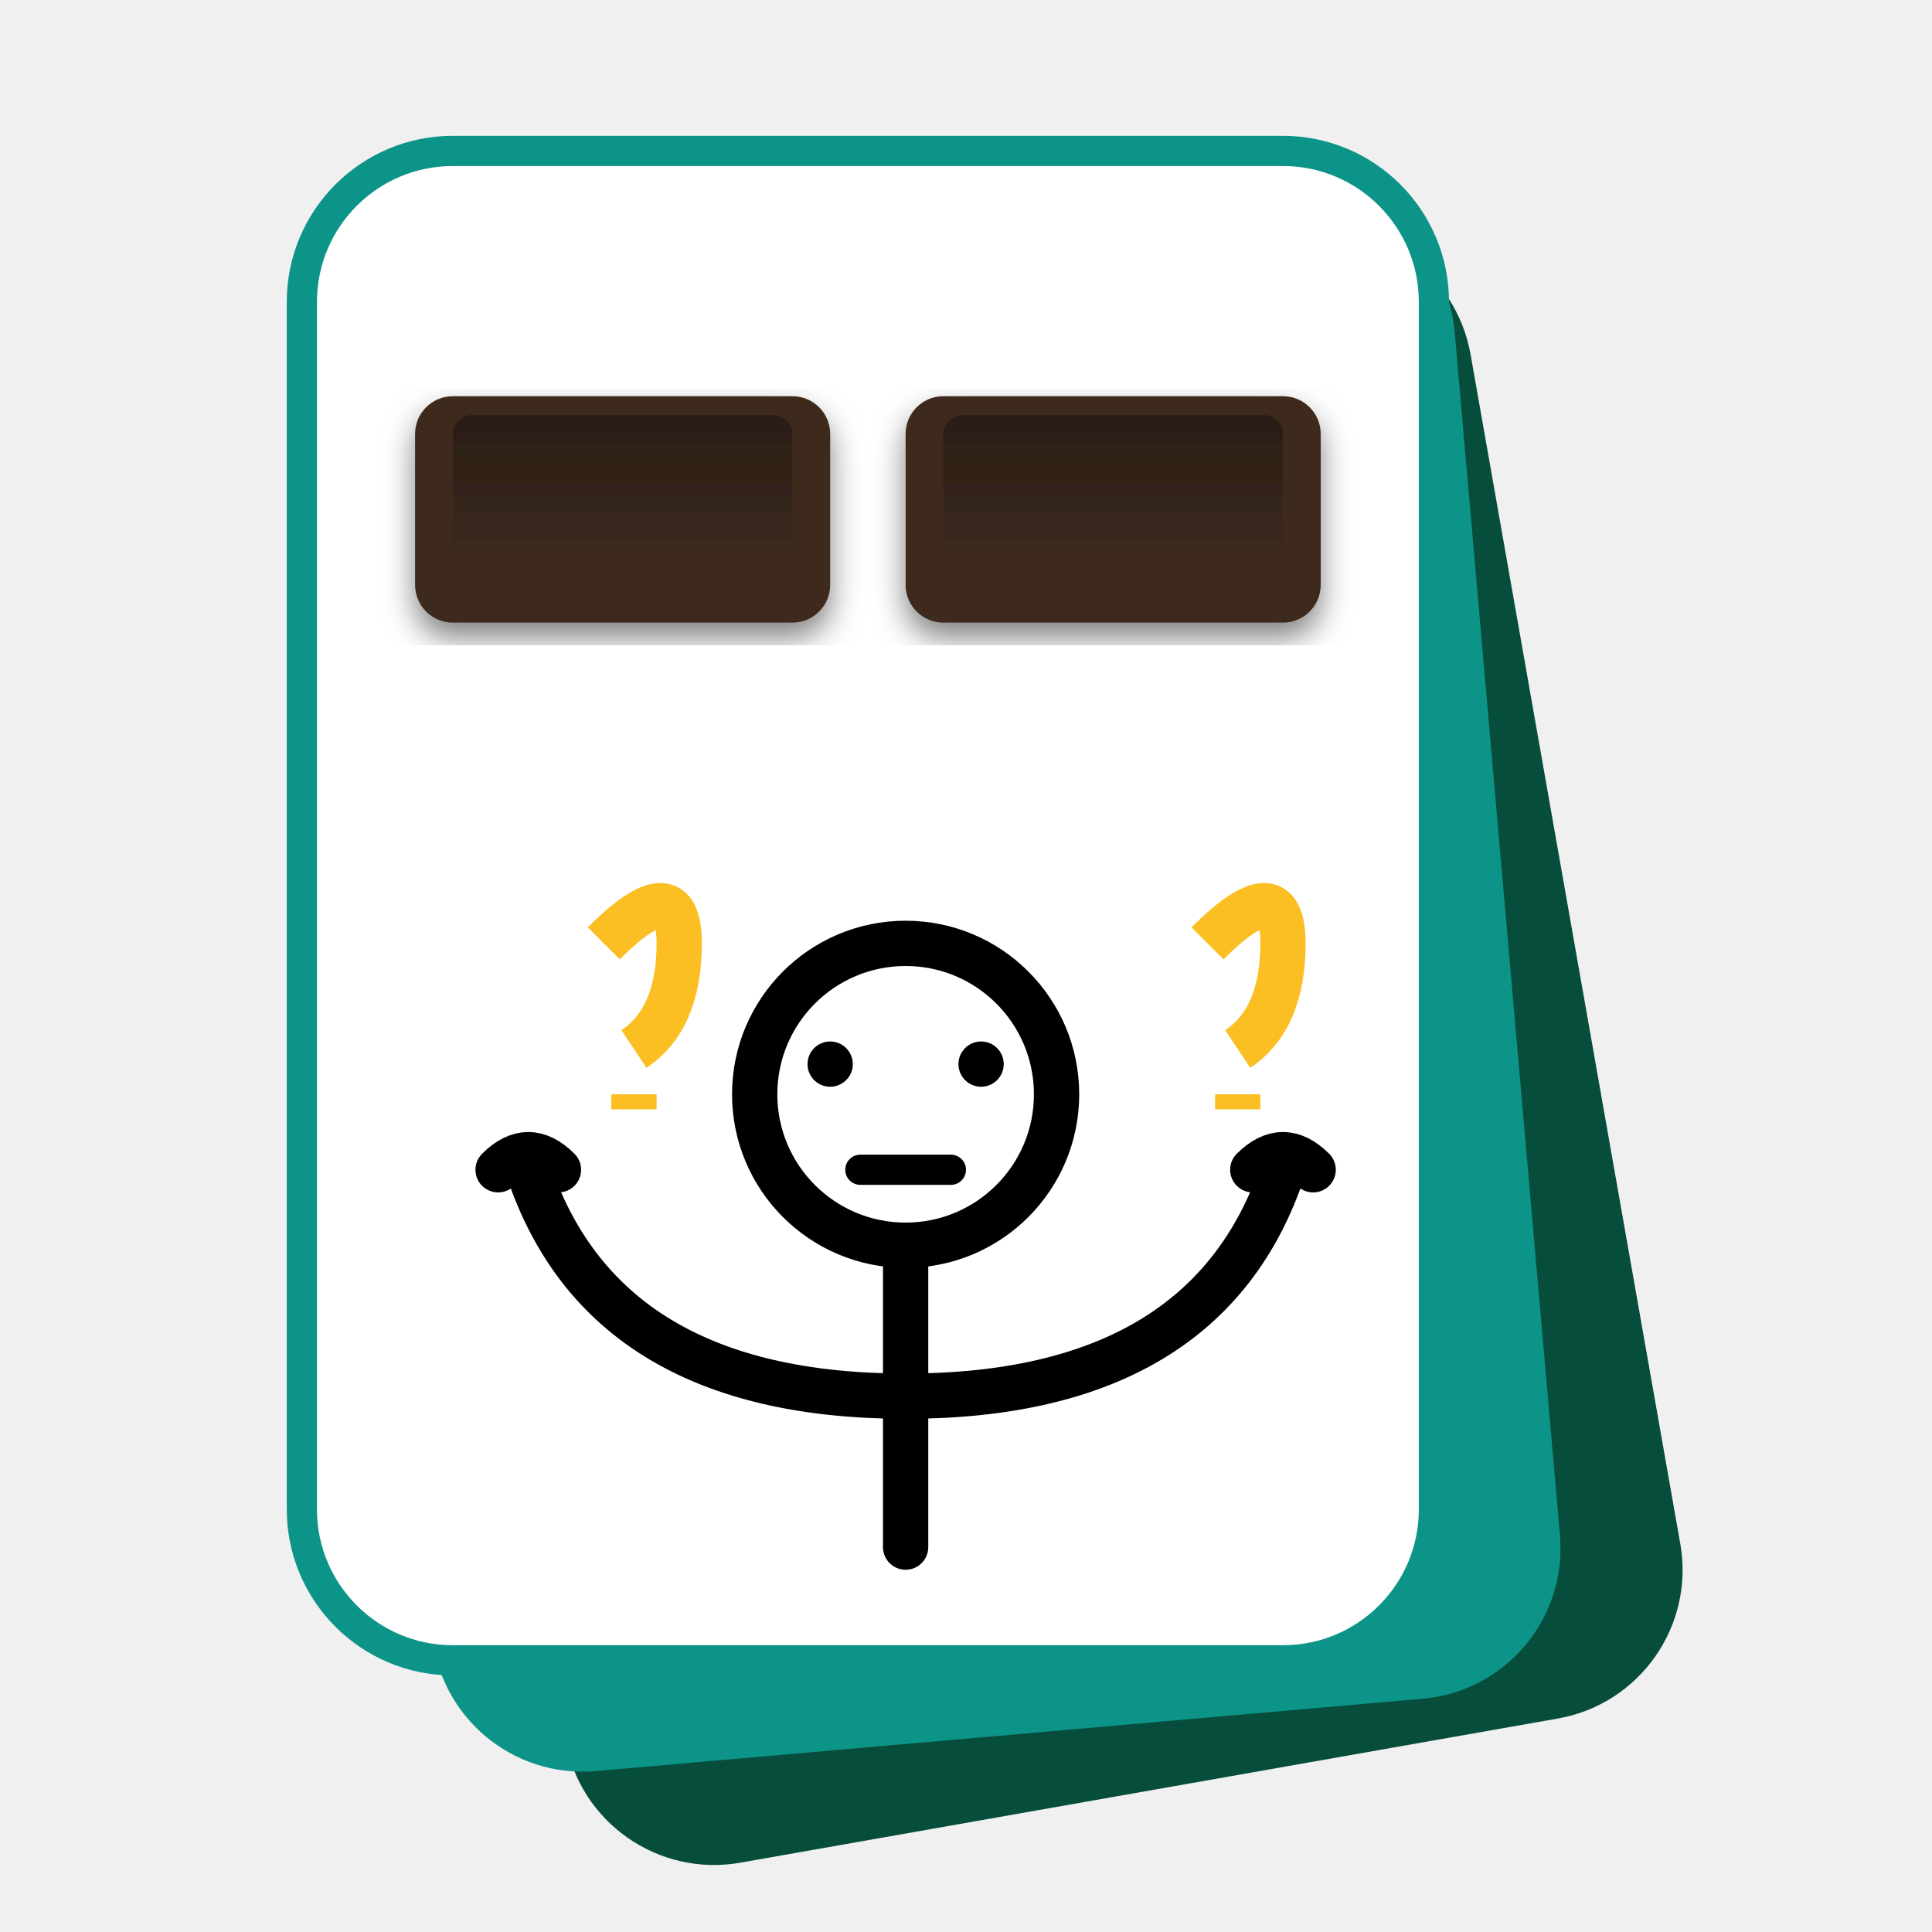
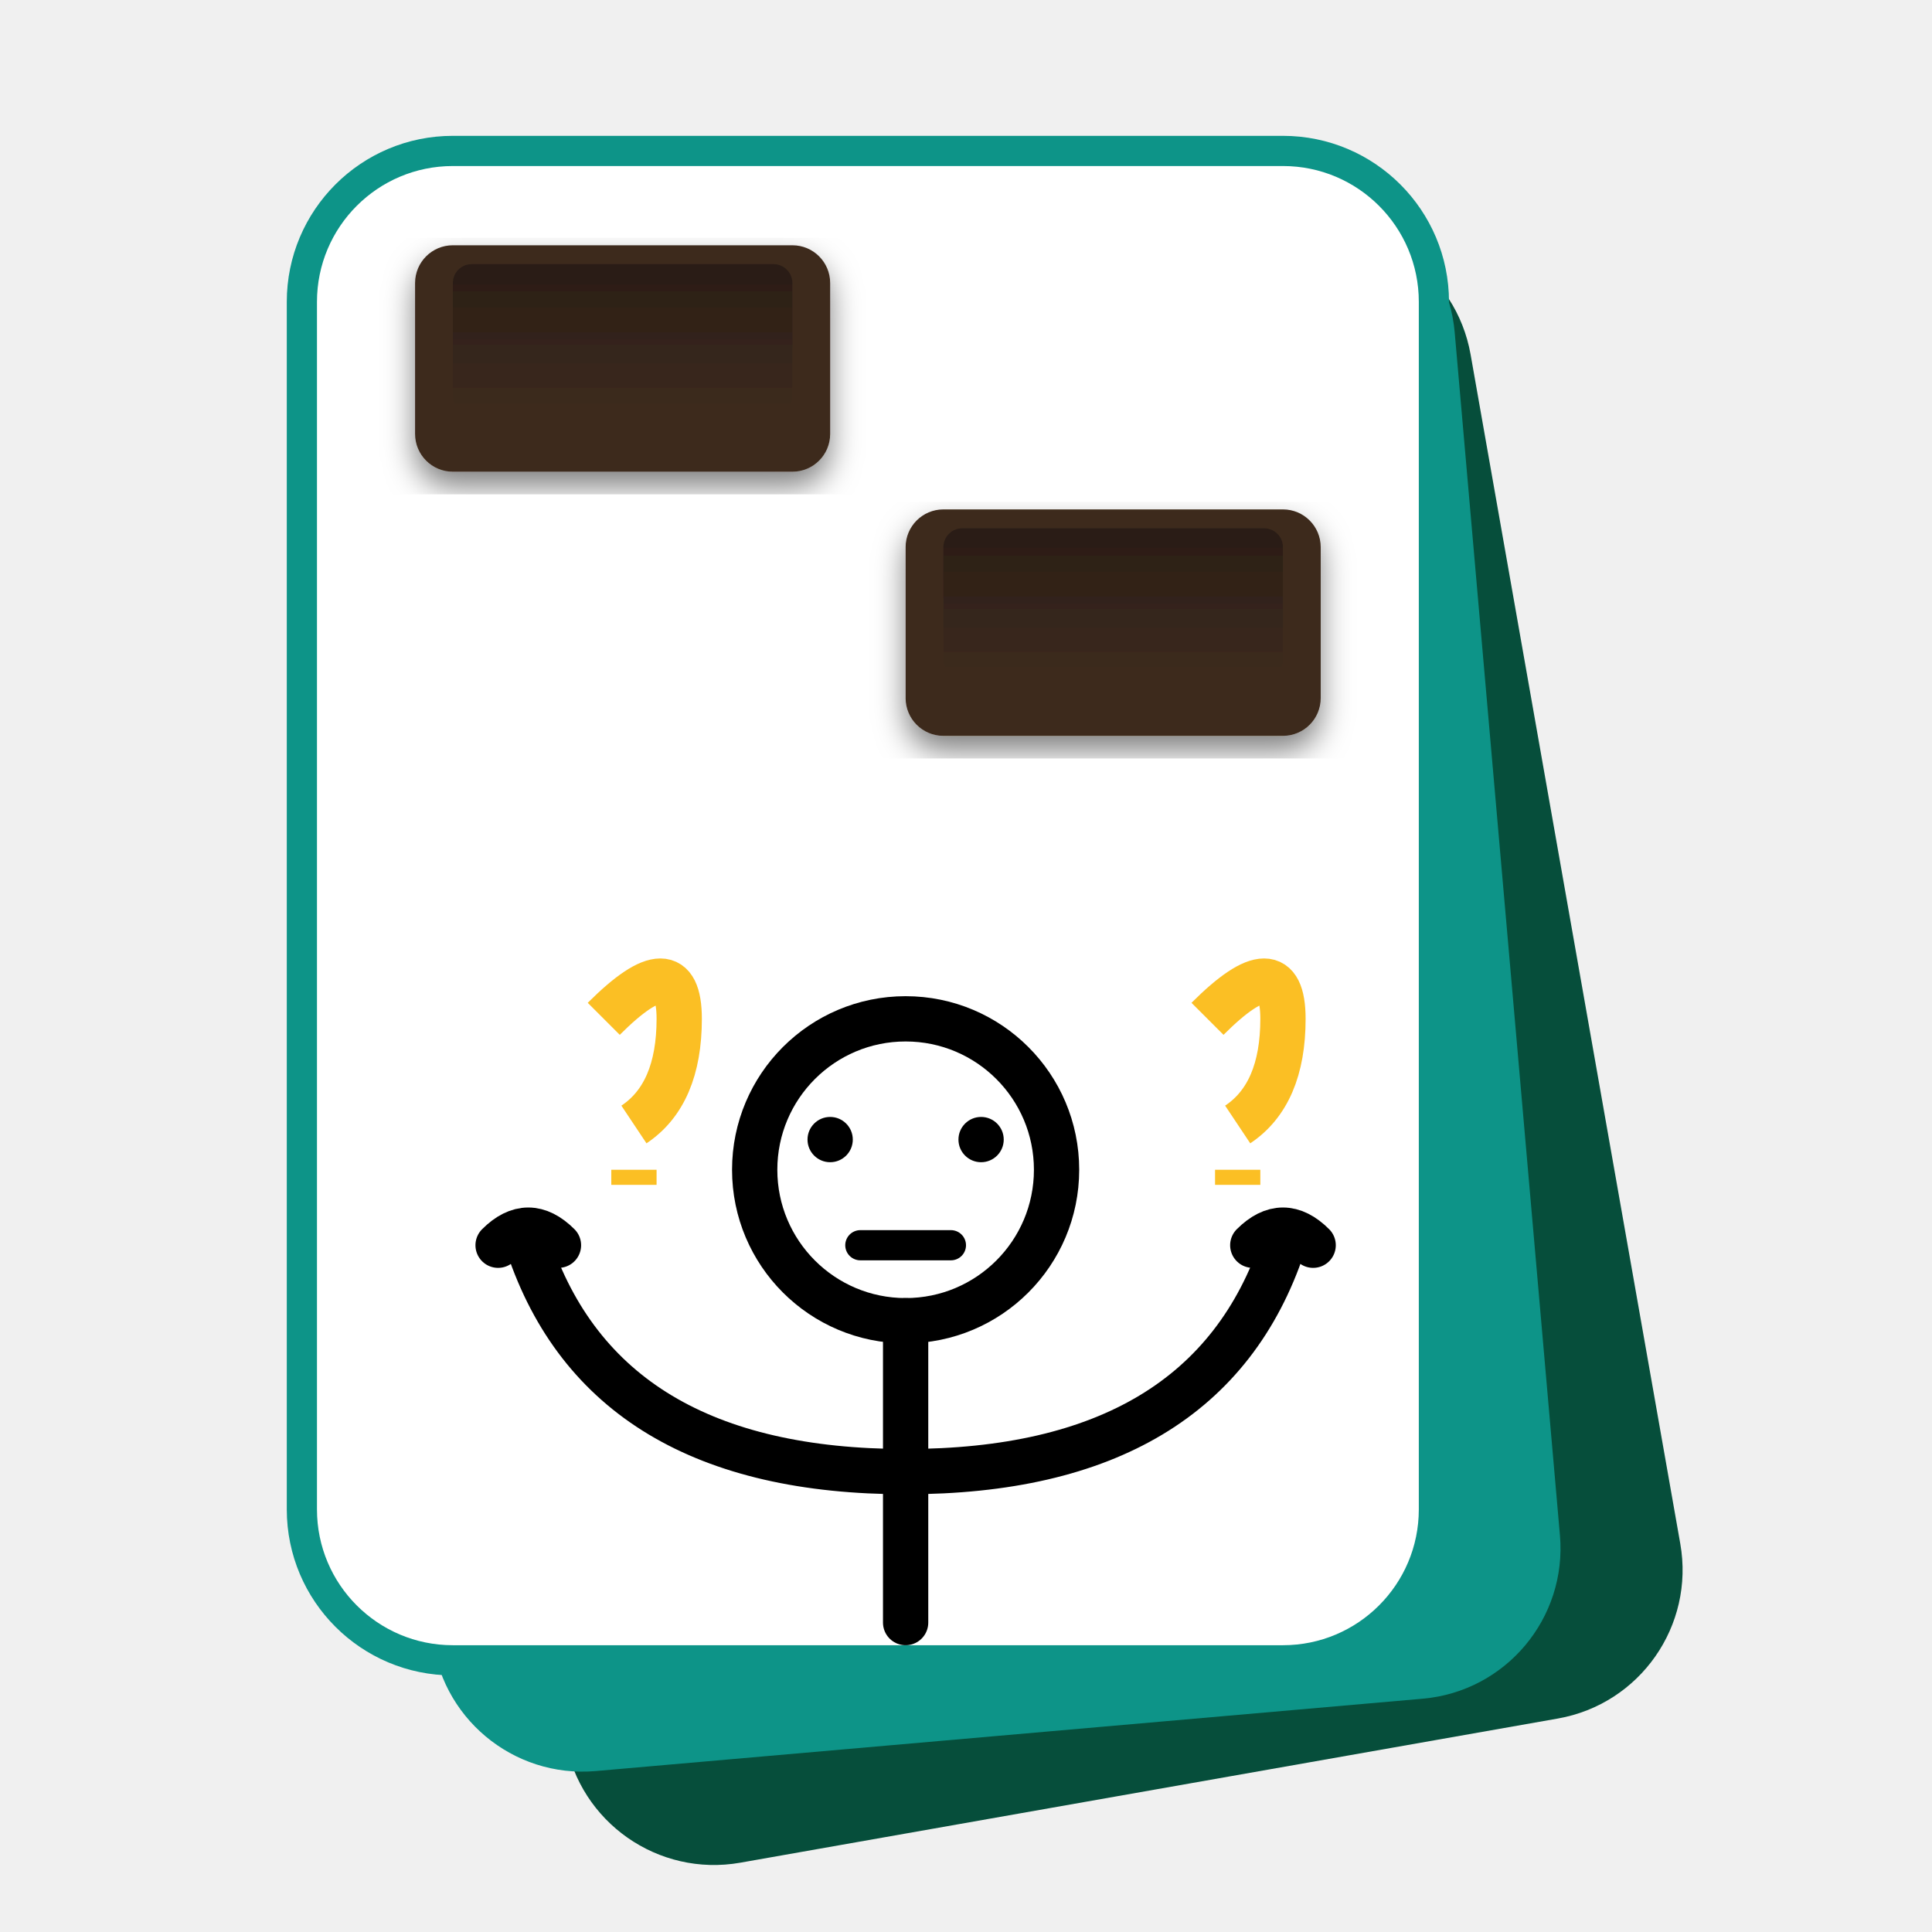
<svg xmlns="http://www.w3.org/2000/svg" width="512" height="512" viewBox="0 0 512 512">
  <defs>
    <linearGradient id="boxInside" x1="0%" y1="0%" x2="0%" y2="100%">
      <stop offset="0%" style="stop-color:#2a1d15;stop-opacity:1" />
      <stop offset="100%" style="stop-color:#3d2b1f;stop-opacity:1" />
    </linearGradient>
    <filter id="boxDepth">
      <feDropShadow dx="0" dy="4" stdDeviation="4" flood-opacity="0.5" />
    </filter>
  </defs>
  <rect x="120" y="80" width="300" height="400" rx="40" fill="#064e3b" transform="rotate(-10, 256, 280)" />
  <rect x="100" y="60" width="300" height="400" rx="40" fill="#0d9488" transform="rotate(-5, 256, 260)" />
  <rect x="80" y="40" width="300" height="400" rx="40" fill="#ffffff" stroke="#0d9488" stroke-width="8" />
-   <g transform="translate(110, 100)">
+   <g transform="translate(100, 60)">
    <g filter="url(#boxDepth)">
-       <rect x="0" y="5" width="110" height="60" rx="10" fill="#3d2b1f" />
-       <rect x="10" y="10" width="90" height="40" rx="5" fill="url(#boxInside)" />
+       <rect x="10" y="5" width="110" height="60" rx="10" fill="#3d2b1f" />
+       <rect x="20" y="10" width="90" height="40" rx="5" fill="url(#boxInside)" />
    </g>
-     <g transform="translate(130, 0)" filter="url(#boxDepth)">
+     <g transform="translate(140, 70)" filter="url(#boxDepth)">
      <rect x="0" y="5" width="110" height="60" rx="10" fill="#3d2b1f" />
      <rect x="10" y="10" width="90" height="40" rx="5" fill="url(#boxInside)" />
    </g>
  </g>
-   <g transform="translate(40, 190) scale(4)">
+   <g transform="translate(40, 210) scale(4)">
    <line x1="50" y1="35" x2="50" y2="55" stroke="black" stroke-width="3" stroke-linecap="round" />
    <circle cx="50" cy="25" r="10" fill="none" stroke="black" stroke-width="3" />
    <path d="M50 45 Q30 45 25 30" fill="none" stroke="black" stroke-width="3" stroke-linecap="round" />
    <path d="M50 45 Q70 45 75 30" fill="none" stroke="black" stroke-width="3" stroke-linecap="round" />
    <path d="M23 30 Q25 28 27 30" fill="none" stroke="black" stroke-width="3" stroke-linecap="round" />
    <path d="M73 30 Q75 28 77 30" fill="none" stroke="black" stroke-width="3" stroke-linecap="round" />
    <circle cx="45" cy="23" r="1.5" fill="black" />
    <circle cx="55" cy="23" r="1.5" fill="black" />
    <line x1="47" y1="30" x2="53" y2="30" stroke="black" stroke-width="2" stroke-linecap="round" />
    <path d="M30 15 Q35 10 35 15 Q35 20 32 22 M32 25 L32 26" stroke="#fbbf24" stroke-width="3" fill="none" />
    <path d="M70 15 Q75 10 75 15 Q75 20 72 22 M72 25 L72 26" stroke="#fbbf24" stroke-width="3" fill="none" />
  </g>
</svg>
